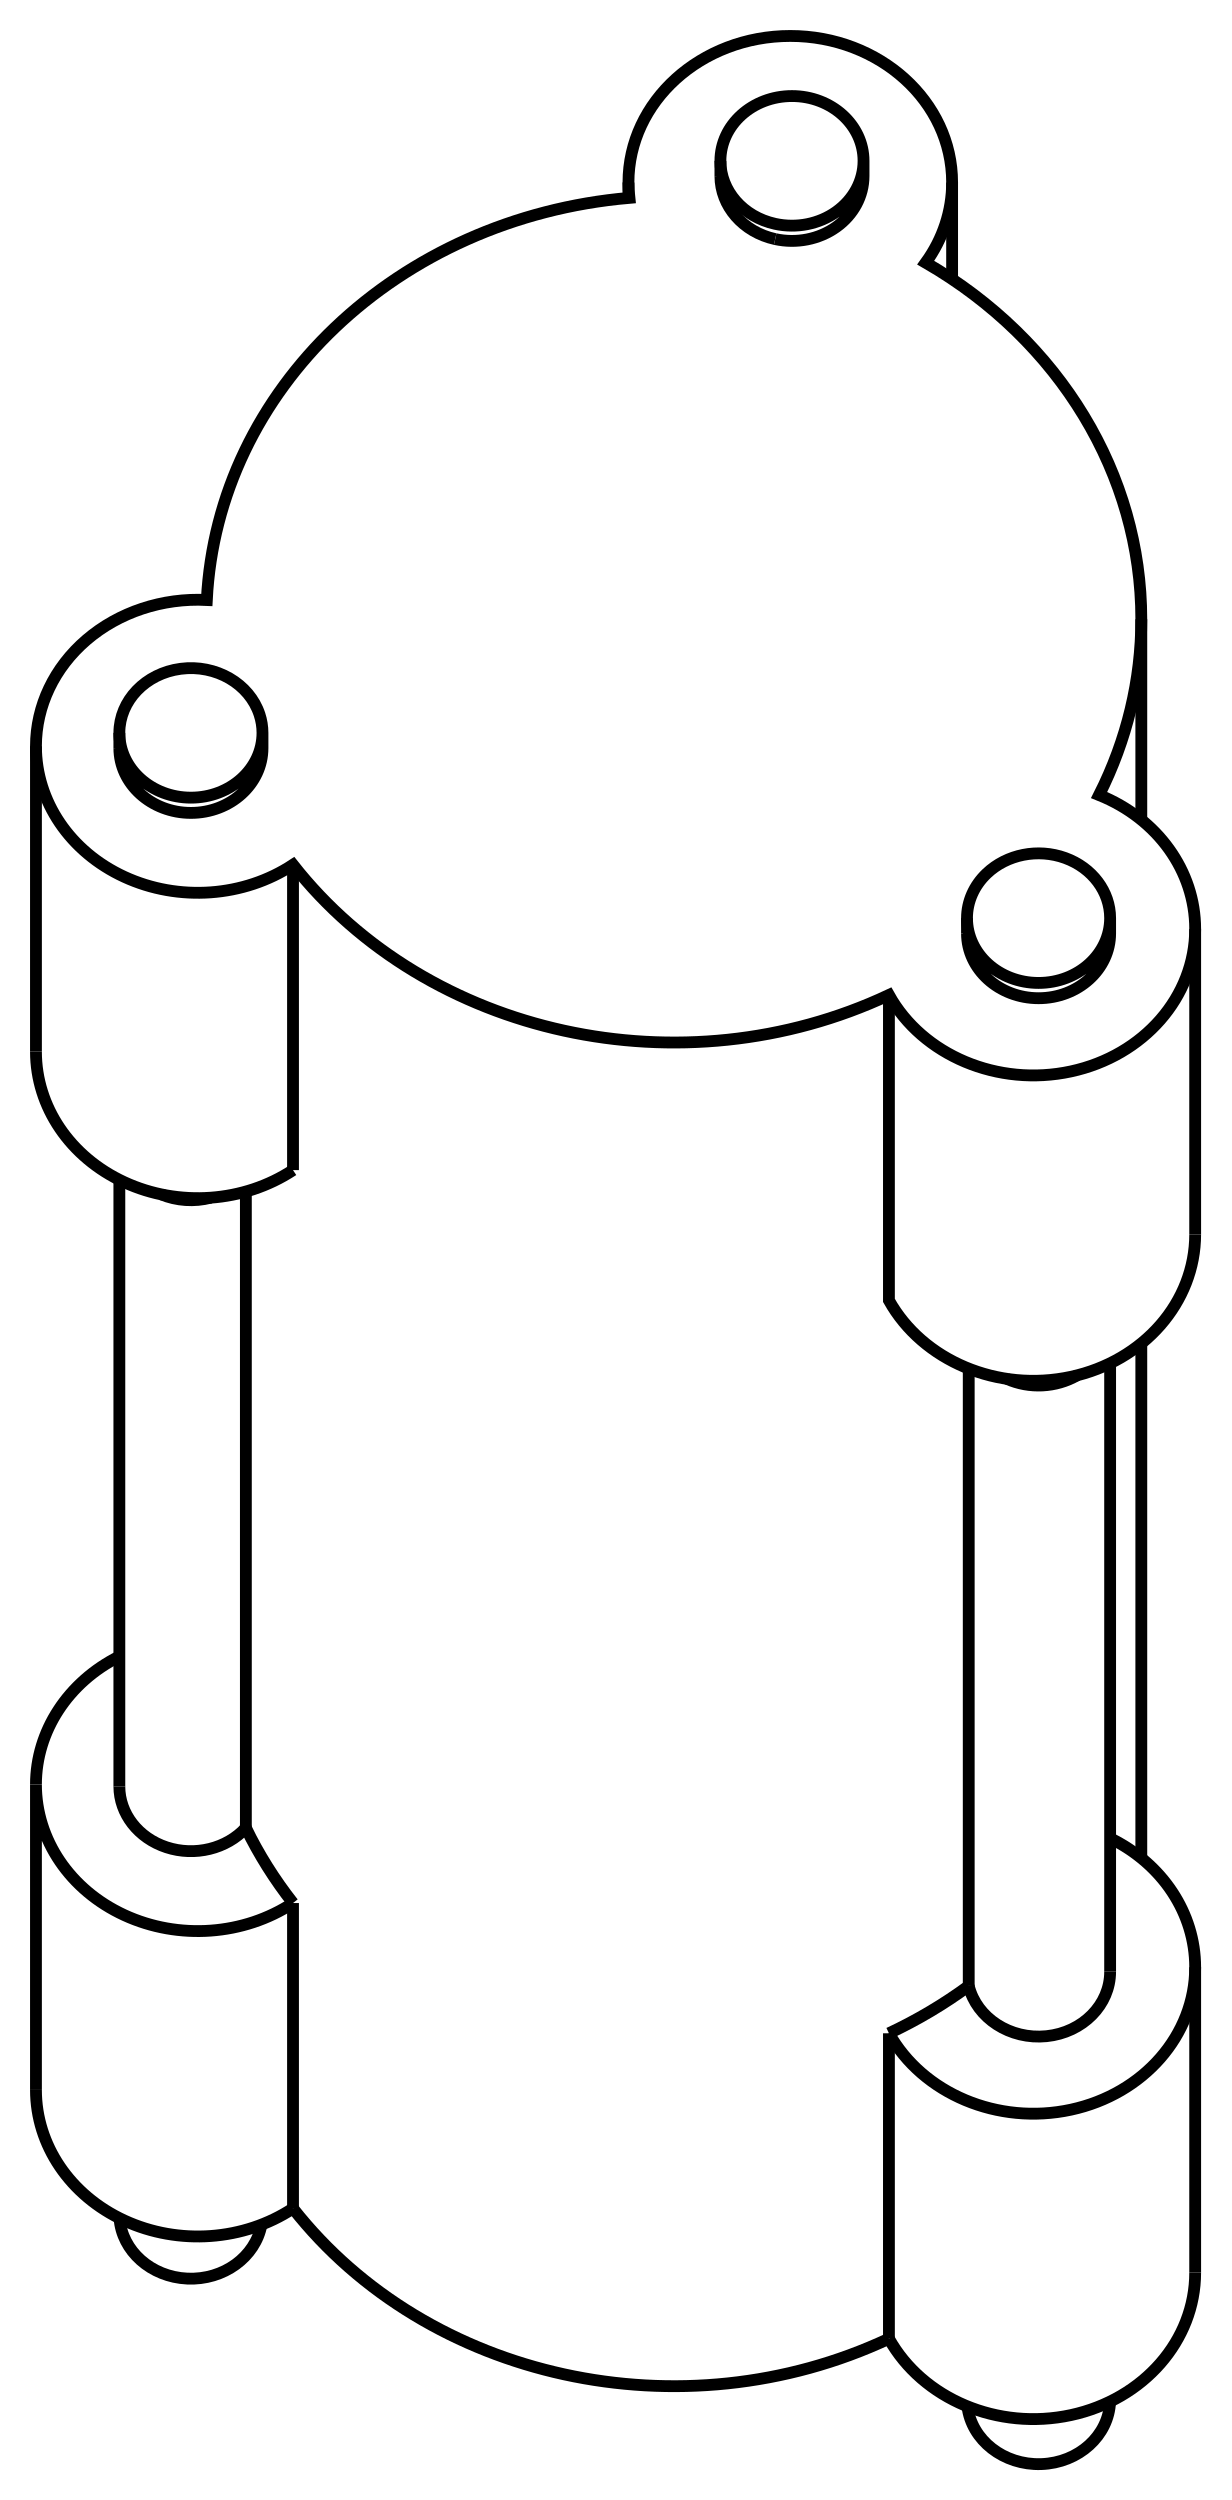
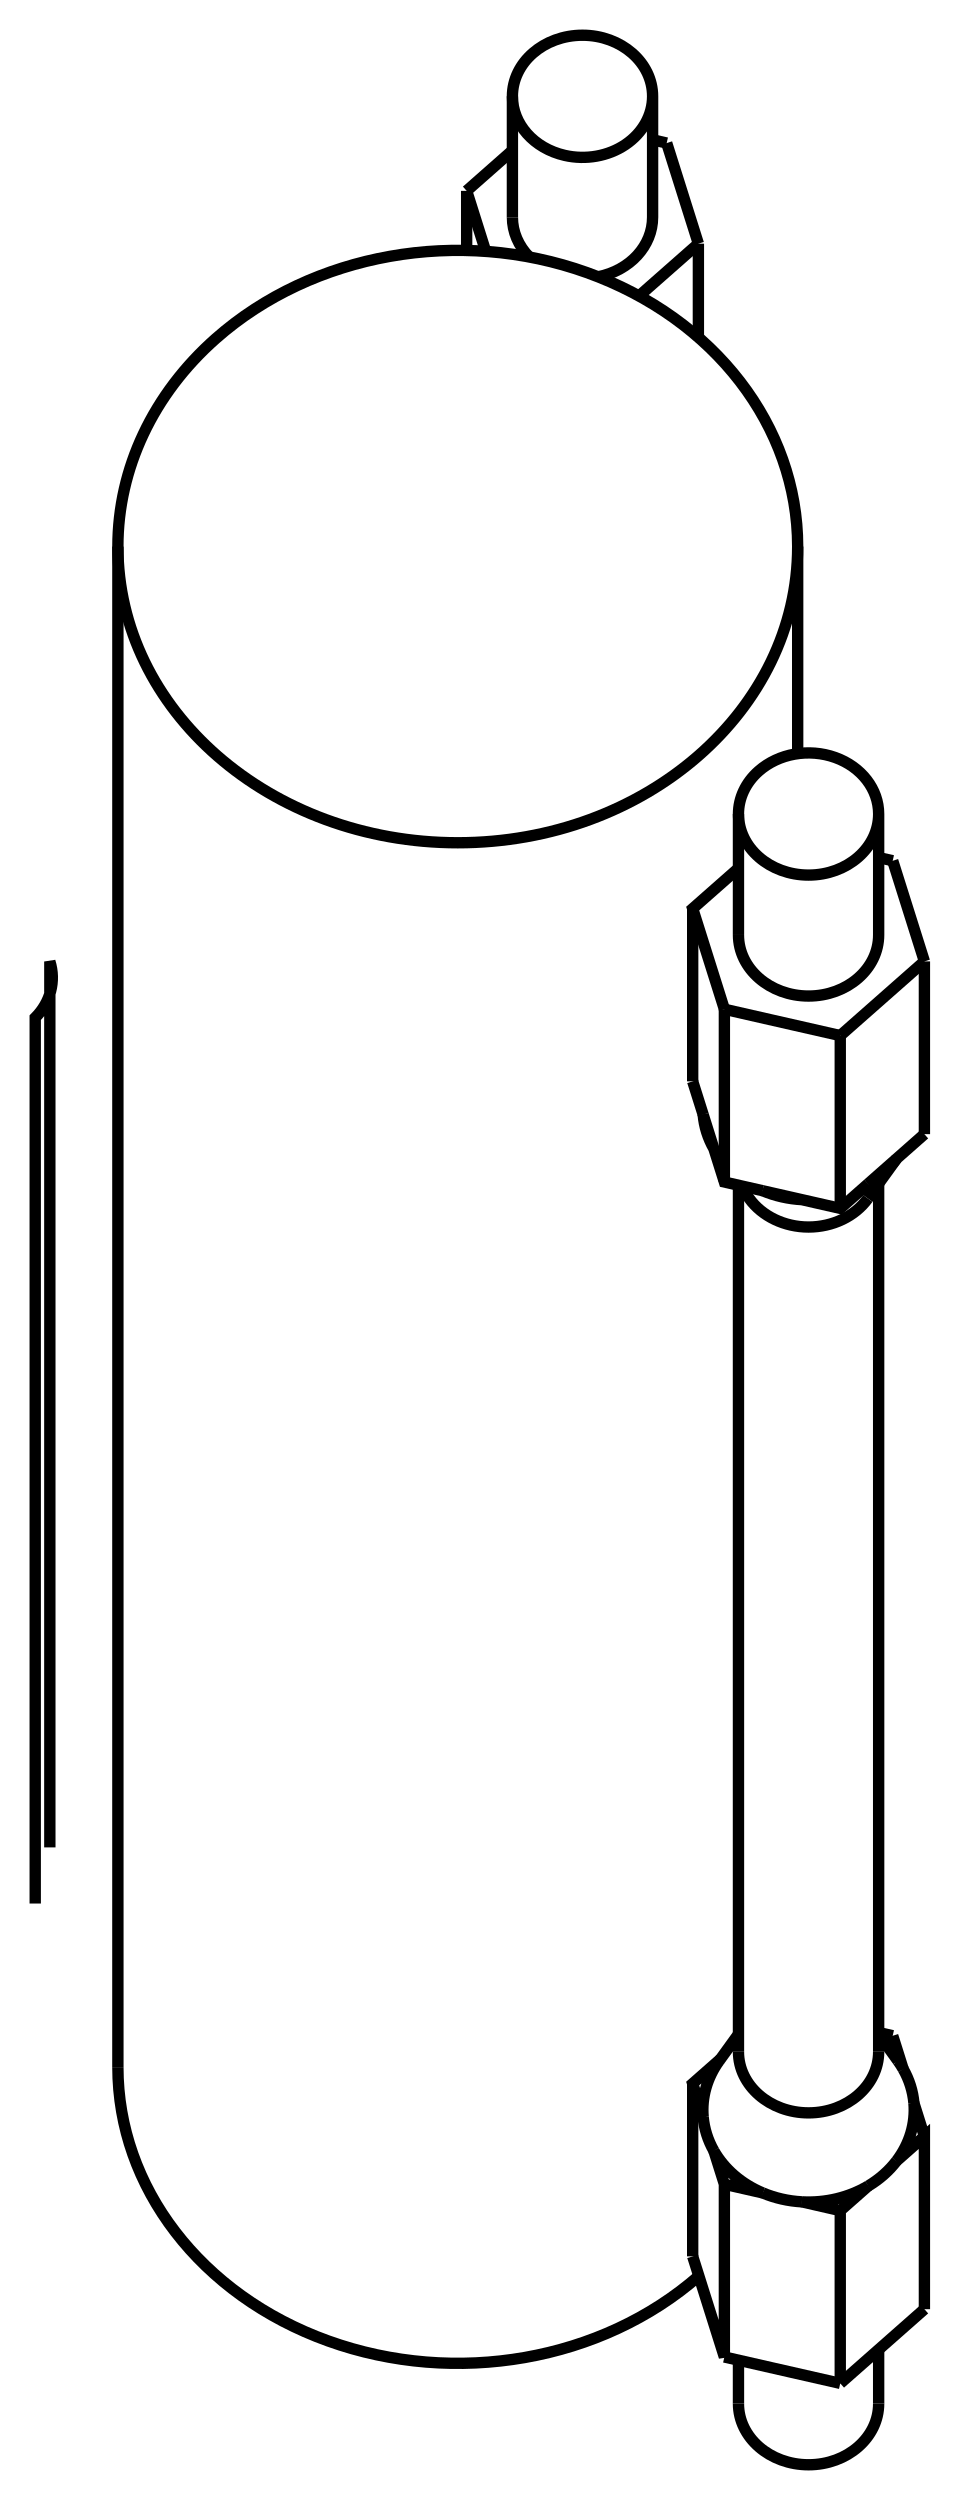
- <svg xmlns="http://www.w3.org/2000/svg" version="1.1" viewBox="-20.657 -39.041 34.235 69.519" fill="none" stroke="black" stroke-width="0.6%" vector-effect="non-scaling-stroke">
-   <path d="M -14.906 -22.357 A 13 11.77 360 0 1 -3.156 -33.539 A 4.5 4.074 360 0 1 -3.181 -33.967 A 4.5 4.074 360 0 1 5.819 -33.967 A 4.5 4.074 360 0 1 5.085 -31.737 A 13 11.77 360 0 1 11.08 -21.822 A 13 11.77 360 0 1 9.906 -16.933 A 4.5 4.074 360 0 1 12.578 -13.21 A 4.5 4.074 360 0 1 4.062 -11.372 A 13 11.77 360 0 1 -12.509 -14.994 A 4.5 4.074 360 0 1 -19.657 -18.289 A 4.5 4.074 360 0 1 -14.906 -22.357 Z" />
-   <path d="M -17.338 -18.238 A 1.99 1.802 180 0 0 -13.358 -18.238 L -13.358 -18.662 A 1.99 1.802 360 0 1 -17.338 -18.662 A 1.99 1.802 360 0 1 -13.44 -19.172 A 1.99 1.802 360 0 1 -13.358 -18.662" />
-   <path d="M 6.233 -13.085 A 1.99 1.802 180 0 0 10.213 -13.085 L 10.213 -13.51 A 1.99 1.802 360 0 1 6.233 -13.51 A 1.99 1.802 360 0 1 6.781 -14.751 A 1.99 1.802 360 0 1 10.213 -13.51" />
-   <path d="M 0.899 -32.392 A 1.99 1.802 180 0 0 3.356 -34.143 L 3.356 -34.568 A 1.99 1.802 360 0 1 0.899 -32.816 A 1.99 1.802 360 0 1 -0.624 -34.568 A 1.99 1.802 360 1 1 3.356 -34.568" />
-   <path d="M -0.624 -34.143 A 1.99 1.802 180 0 0 0.899 -32.392" />
-   <path d="M -19.657 19.075 A 4.5 4.074 180 0 0 -12.509 22.37" />
-   <path d="M 4.062 25.992 A 4.5 4.074 180 0 0 12.578 24.154" />
-   <path d="M 4.062 25.992 A 13 11.77 360 0 1 -12.509 22.37" />
-   <path d="M -12.509 13.878 A 4.5 4.074 360 0 1 -19.657 10.583 L -19.657 19.075" />
-   <path d="M -19.657 10.583 A 4.5 4.074 360 0 1 -17.338 7.02" />
-   <path d="M -12.509 13.878 L -12.509 22.37" />
-   <path d="M -12.509 13.878 A 13 11.77 360 0 1 -13.82 11.788 A 1.99 1.802 360 0 1 -17.338 10.635" />
-   <path d="M -13.82 -5.907 L -13.82 11.788" />
-   <path d="M -14.798 -5.736 A 1.99 1.802 0 0 1 -16.176 -5.829" />
-   <path d="M -19.657 -9.797 A 4.5 4.074 180 0 0 -12.509 -6.503" />
-   <path d="M -12.509 -14.994 L -12.509 -6.503" />
-   <path d="M 4.062 -11.372 L 4.062 -2.88 A 4.5 4.074 180 0 0 12.578 -4.718" />
-   <path d="M 6.281 -0.982 L 6.281 16.183" />
-   <path d="M 4.062 17.5 A 13 11.77 180 0 0 6.281 16.183" />
-   <path d="M 4.062 17.5 L 4.062 25.992" />
-   <path d="M 10.213 12.076 A 4.5 4.074 360 0 1 12.578 15.663 L 12.578 24.154" />
-   <path d="M 12.578 15.663 A 4.5 4.074 360 0 1 4.062 17.5" />
-   <path d="M 6.245 27.875 A 1.99 1.802 180 0 0 10.212 27.742" />
-   <path d="M -17.334 22.641 A 1.99 1.802 180 0 0 -13.386 22.821" />
-   <path d="M 10.213 15.787 A 1.99 1.802 360 0 1 6.281 16.183" />
-   <path d="M 9.292 -0.795 A 1.99 1.802 0 0 1 7.343 -0.698" />
-   <path d="M -3.181 -33.967 L -3.181 -33.536" />
-   <path d="M 5.819 -33.967 L 5.819 -31.279" />
-   <path d="M -17.338 -6.234 L -17.338 10.635" />
-   <path d="M -19.657 -18.289 L -19.657 -9.797" />
-   <path d="M 11.08 -21.822 L 11.08 -16.245" />
-   <path d="M 11.08 -1.683 L 11.08 12.628" />
-   <path d="M 12.578 -13.21 L 12.578 -4.718" />
-   <path d="M -17.338 -18.238 L -17.338 -18.662" />
-   <path d="M 6.233 -13.085 L 6.233 -13.51" />
-   <path d="M -0.624 -34.143 L -0.624 -34.568" />
-   <path d="M 10.213 -1.131 L 10.213 15.787" />
+ <svg xmlns="http://www.w3.org/2000/svg" version="1.1" viewBox="-16.727 -38.153 27.245 70.978" fill="none" stroke="black" stroke-width="0.6%" vector-effect="non-scaling-stroke">
+   <path d="M 3.101 -31.235 L 3.101 -28.574" />
+   <path d="M 3.101 -31.235 L 1.415 -29.749" />
+   <path d="M 2.201 -34.092 L 3.101 -31.235" />
+   <path d="M 1.801 -34.183 L 2.201 -34.092" />
+   <path d="M -3.478 -32.734 L -3.478 -31.041" />
+   <path d="M -3.478 -32.734 L -2.179 -33.88" />
+   <path d="M -2.937 -31.015 L -3.478 -32.734" />
+   <path d="M 0.253 -30.294 A 1.99 1.734 180 0 0 1.801 -31.985 L 1.801 -35.419 A 1.99 1.734 360 0 1 -0.692 -33.741 A 1.99 1.734 360 0 1 -2.179 -35.419 A 1.99 1.734 360 0 1 1.801 -35.419" />
+   <path d="M -2.179 -31.985 A 1.99 1.734 180 0 0 -1.699 -30.855" />
+   <path d="M -13.38 20.536 A 9.65 8.409 180 0 0 3.114 26.464" />
+   <path d="M -10.595 -28.545 A 9.65 8.409 0 0 1 5.92 -22.635 A 9.65 8.409 0 1 1 -13.38 -22.635 A 9.65 8.409 0 0 1 -10.595 -28.545 Z" />
+   <path d="M 9.518 27.407 L 9.518 22.501 L 8.727 23.199 A 3 2.614 180 0 0 9.22 21.555 L 9.518 22.501" />
+   <path d="M 8.618 19.644 L 8.916 20.59 A 3 2.614 180 0 0 8.767 20.358" />
+   <path d="M 7.129 29.514 L 7.129 24.609 L 6.04 24.36 A 3 2.614 180 0 0 7.92 23.911 L 7.129 24.609" />
+   <path d="M 7.129 29.514 L 9.518 27.407" />
+   <path d="M 8.219 19.553 L 8.618 19.644" />
+   <path d="M 9.22 21.555 A 3 2.614 180 0 0 8.916 20.59" />
+   <path d="M 3.839 28.765 L 7.129 29.514" />
+   <path d="M 2.939 25.908 L 3.839 28.765 L 3.839 23.859 L 3.541 22.913 A 3 2.614 180 0 0 4.928 24.107 L 3.839 23.859" />
+   <path d="M 7.92 23.911 A 3 2.614 180 0 0 8.727 23.199" />
+   <path d="M 3.69 20.358 A 3 2.614 180 0 0 3.237 21.948 L 2.939 21.002 L 3.728 20.307" />
+   <path d="M 3.237 21.948 A 3 2.614 180 0 0 3.541 22.913" />
+   <path d="M 4.928 24.107 A 3 2.614 180 0 0 6.04 24.36" />
+   <path d="M 8.219 20.1 A 1.99 1.734 0 1 1 4.239 20.1" />
+   <path d="M 2.939 25.908 L 2.939 21.002" />
+   <path d="M 4.239 30.091 A 1.99 1.734 180 1 0 8.219 30.091" />
+   <path d="M 7.913 -4.126 A 1.99 1.734 0 0 1 4.545 -4.126 L 4.279 -4.494" />
+   <path d="M 8.727 -5.255 A 3 2.614 0 0 1 7.92 -4.543 L 8.727 -5.255 L 9.518 -5.953" />
+   <path d="M 6.04 -4.093 A 3 2.614 0 0 1 4.928 -4.346 L 6.04 -4.093 L 7.129 -3.845 L 7.92 -4.543" />
+   <path d="M 3.541 -5.54 A 3 2.614 0 0 1 3.237 -6.506 L 3.541 -5.54 L 3.839 -4.594 L 4.928 -4.346" />
+   <path d="M 2.939 -7.452 L 3.237 -6.506" />
+   <path d="M 3.839 -9.5 L 3.839 -4.594" />
+   <path d="M 2.939 -12.357 L 2.939 -7.452" />
+   <path d="M 3.839 -9.5 L 2.939 -12.357 L 4.239 -13.503" />
+   <path d="M 7.129 -8.751 L 7.129 -3.845" />
+   <path d="M 7.129 -8.751 L 3.839 -9.5" />
+   <path d="M 9.518 -10.858 L 9.518 -5.953" />
+   <path d="M 9.518 -10.858 L 7.129 -8.751" />
+   <path d="M 8.618 -13.715 L 9.518 -10.858" />
+   <path d="M 8.219 -13.806 L 8.618 -13.715" />
+   <path d="M 4.239 -11.608 A 1.99 1.734 180 0 0 8.219 -11.608 L 8.219 -15.042 A 1.99 1.734 0 1 1 4.239 -15.042 A 1.99 1.734 0 0 1 4.813 -16.261 A 1.99 1.734 0 0 1 8.219 -15.042" />
+   <path d="M -15.312 14.296 L -15.312 -10.855 A 1.99 1.734 0 0 1 -15.727 -9.26 L -15.727 15.89" />
+   <path d="M -2.179 -31.985 L -2.179 -35.419" />
+   <path d="M -13.38 -22.635 L -13.38 20.536" />
+   <path d="M 5.92 -22.635 L 5.92 -16.755" />
+   <path d="M 4.239 19.599 L 3.69 20.358" />
+   <path d="M 8.219 19.599 L 8.767 20.358" />
+   <path d="M 4.239 28.856 L 4.239 30.091" />
+   <path d="M 8.219 28.553 L 8.219 30.091" />
+   <path d="M 4.239 -4.503 L 4.239 20.1" />
+   <path d="M 8.219 -4.55 L 8.219 20.1" />
+   <path d="M 7.913 -4.126 L 8.73 -5.257" />
+   <path d="M 4.239 -11.608 L 4.239 -15.042" />
</svg>
